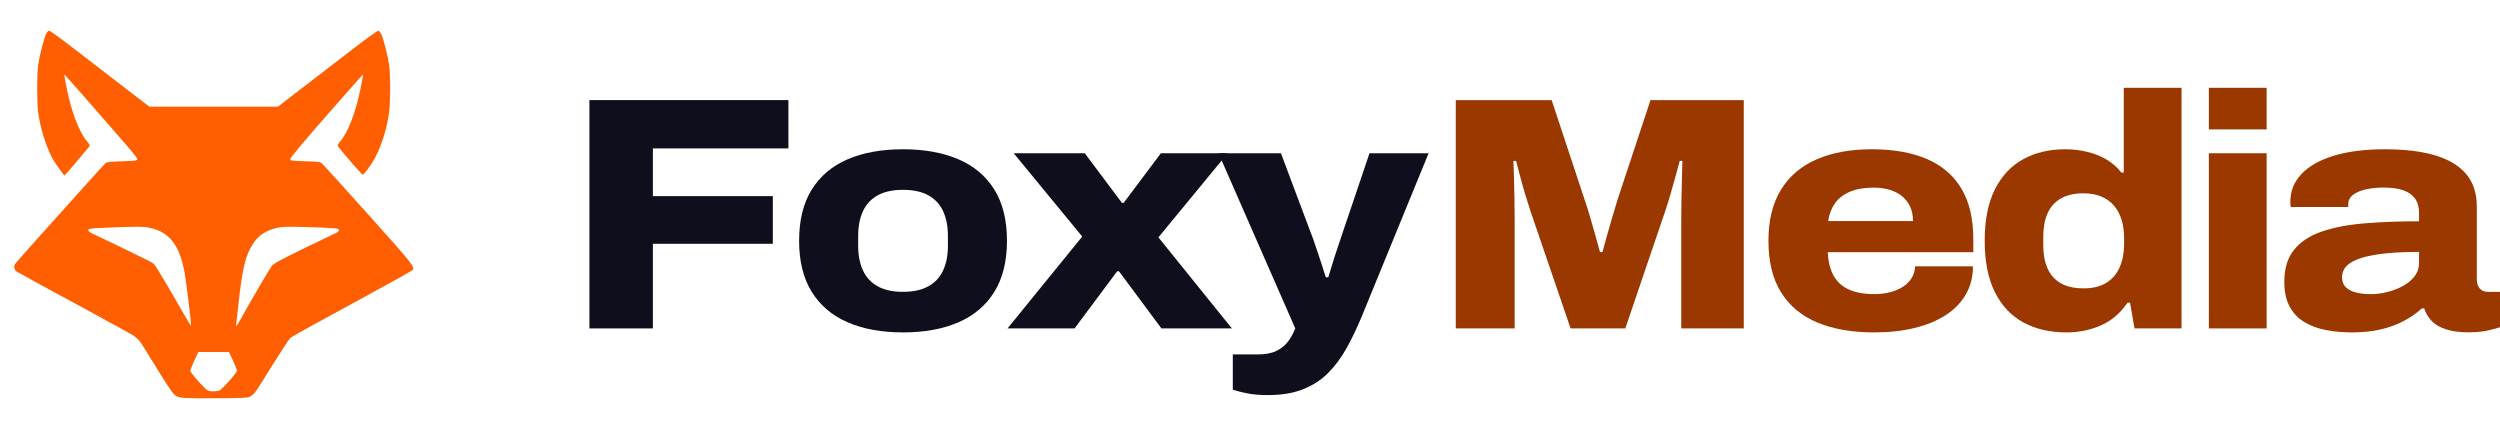
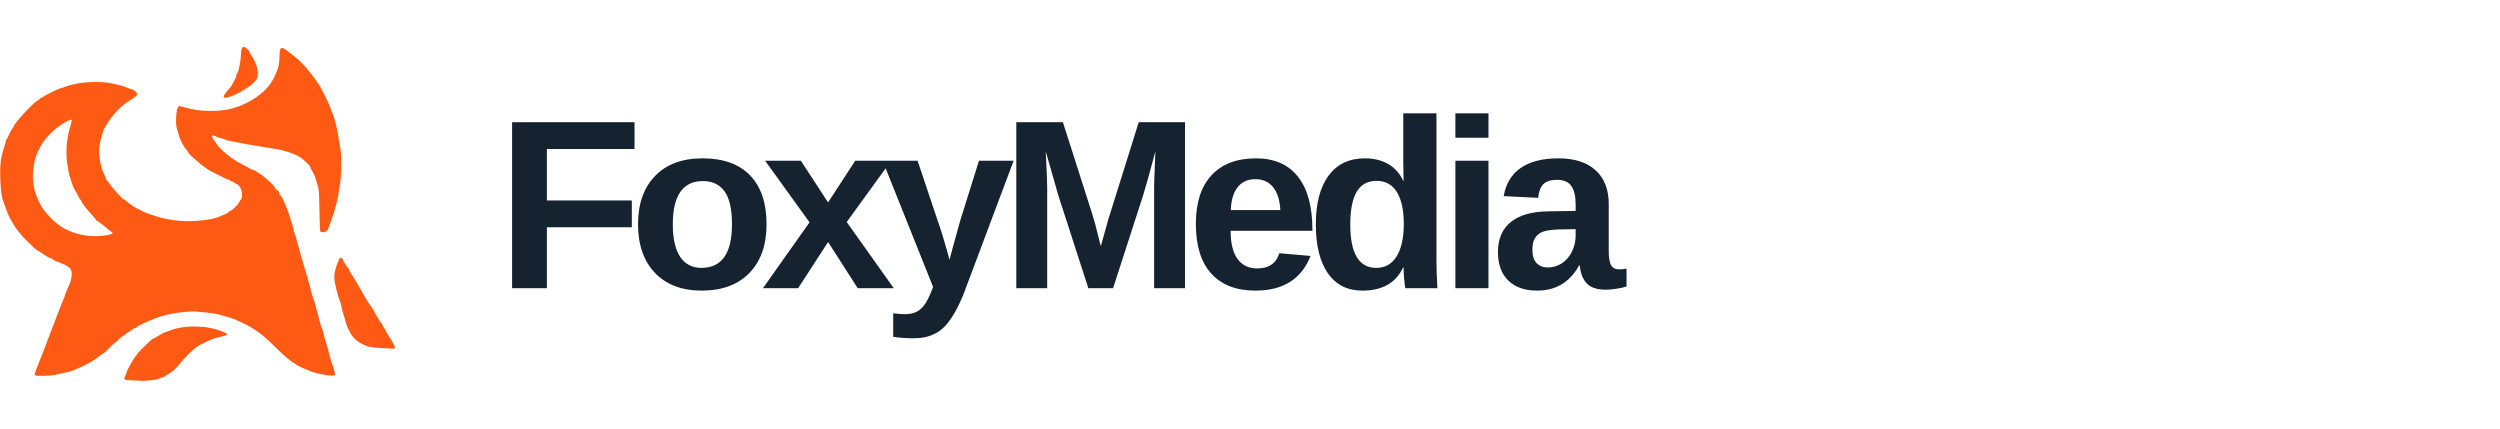
- <svg xmlns="http://www.w3.org/2000/svg" viewBox="0 0 373 64" width="373" height="64" role="img">
-   <g transform="translate(0 0) scale(1)">
-     <path fill-rule="evenodd" fill="#FF5F00" d="M37.31 59.17C37.54 59.04 37.87 58.77 38.05 58.55C38.23 58.34 39.42 56.47 40.70 54.39C41.99 52.32 43.18 50.51 43.37 50.38C43.71 50.13 47.51 48.02 49.85 46.77C50.58 46.38 51.97 45.63 52.92 45.10C53.88 44.57 55.14 43.88 55.73 43.56C57.92 42.38 61.34 40.47 61.51 40.33C62.00 39.92 61.70 39.54 55.04 32.11C51.43 28.09 48.31 24.64 48.11 24.46C47.77 24.14 47.68 24.12 45.53 24.06C43.38 23.99 43.30 23.98 43.31 23.71C43.31 23.54 45.43 21.01 48.71 17.26C51.68 13.87 54.12 11.12 54.15 11.14C54.18 11.17 54.02 12.09 53.80 13.19C53.11 16.68 51.93 19.74 50.76 21.10C50.35 21.59 50.31 21.69 50.47 21.89C51.51 23.23 53.99 26.06 54.11 26.06C54.30 26.06 55.33 24.68 55.90 23.66C56.87 21.92 57.75 19.12 58.06 16.74C58.26 15.27 58.26 11.17 58.07 9.76C57.88 8.40 57.23 5.83 56.90 5.12C56.77 4.85 56.57 4.60 56.46 4.58C56.35 4.56 54.84 5.63 53.12 6.95C51.39 8.28 48.79 10.28 47.33 11.40C45.87 12.52 43.96 13.99 43.08 14.67L41.49 15.91L31.89 15.91L22.28 15.91L21.62 15.41C20.71 14.71 13.75 9.36 10.33 6.72C8.78 5.52 7.42 4.56 7.30 4.58C7.19 4.60 6.99 4.84 6.86 5.10C6.53 5.82 5.86 8.46 5.69 9.73C5.50 11.15 5.50 15.32 5.69 16.74C6.00 19.03 6.77 21.57 7.74 23.48C8.04 24.08 9.52 26.19 9.63 26.19C9.68 26.19 12.81 22.50 13.29 21.89C13.44 21.69 13.41 21.59 12.99 21.10C11.83 19.75 10.66 16.71 9.96 13.21C9.73 12.10 9.57 11.18 9.60 11.15C9.63 11.12 10.61 12.20 11.78 13.54C19.67 22.54 20.53 23.55 20.49 23.76C20.46 23.96 20.18 24.00 18.23 24.06C16.54 24.11 15.96 24.17 15.77 24.32C15.64 24.43 14.45 25.73 13.13 27.20C11.81 28.67 10.30 30.35 9.77 30.94C5.86 35.26 2.42 39.14 2.25 39.39C2.00 39.77 2.12 40.29 2.52 40.54C2.88 40.76 6.60 42.79 8.96 44.07C9.92 44.58 10.97 45.15 11.30 45.33C13.25 46.41 17.40 48.68 18.32 49.17C20.40 50.29 20.59 50.45 21.37 51.69C21.76 52.33 22.86 54.08 23.79 55.59C25.52 58.38 25.86 58.84 26.33 59.10C26.90 59.41 27.56 59.44 32.14 59.42C36.34 59.40 36.94 59.37 37.31 59.17ZM30.62 57.96C29.62 57.00 28.40 55.55 28.40 55.32C28.40 55.18 28.67 54.50 29.00 53.79L29.59 52.52L31.88 52.52L34.16 52.52L34.76 53.79C35.08 54.50 35.35 55.18 35.35 55.31C35.35 55.62 33.13 58.12 32.71 58.28C32.54 58.34 32.10 58.39 31.73 58.39C31.17 58.39 31.01 58.33 30.62 57.96ZM27.67 47.27C24.95 42.51 23.23 39.63 22.97 39.40C22.84 39.27 22.34 38.98 21.87 38.75C19.95 37.80 14.69 35.26 13.96 34.93C13.43 34.69 13.17 34.50 13.17 34.34C13.17 34.14 13.36 34.10 14.54 34.03C15.29 33.98 17.14 33.91 18.65 33.87C20.83 33.80 21.58 33.83 22.34 33.99C23.61 34.26 24.56 34.76 25.36 35.57C26.37 36.62 27.00 38.02 27.47 40.29C27.72 41.47 28.59 48.50 28.50 48.59C28.47 48.62 28.10 48.02 27.67 47.27ZM35.27 48.07C35.32 47.76 35.44 46.66 35.55 45.63C36.15 40.05 36.60 38.15 37.74 36.39C38.58 35.09 39.70 34.35 41.38 33.99C42.19 33.82 42.90 33.80 45.37 33.87C47.03 33.91 48.87 33.99 49.48 34.03C50.41 34.10 50.58 34.15 50.58 34.35C50.58 34.50 50.36 34.68 49.95 34.85C49.60 35.00 47.41 36.06 45.09 37.19C41.69 38.85 40.80 39.34 40.53 39.71C40.16 40.19 37.56 44.65 35.72 47.94C35.51 48.33 35.30 48.64 35.26 48.64C35.22 48.64 35.22 48.39 35.27 48.07Z" />
+ <svg xmlns="http://www.w3.org/2000/svg" viewBox="0 0 373 64" width="373" height="64" role="img" aria-label="FoxyMedia">
+   <g transform="translate(0,7) scale(0.1152)">
+     <path fill="#FF5A14" fill-rule="evenodd" d="M181.7 432.4C181.6 432.2 177.0 432.0 171.6 431.9C160.6 431.6 159.4 430.8 162.3 425.8C163.2 424.1 164.0 422.3 164.0 421.6C164.0 419.2 174.4 400.9 176.2 400.2C176.7 400.0 177.0 399.3 177.0 398.6C177.0 397.3 196.7 378.0 198.0 378.0C198.4 378.0 201.8 376.2 205.4 374.0C209.0 371.8 212.3 370.0 212.7 370.0C213.0 370.0 216.2 368.9 219.6 367.5C239.0 359.7 269.1 360.4 288.5 368.9C289.6 369.4 291.3 370.1 292.2 370.4C295.7 371.5 294.0 373.6 288.8 374.7C276.9 377.1 270.2 379.8 257.1 387.1C251.6 390.1 239.0 402.3 232.0 411.4C228.3 416.1 224.3 419.7 219.1 423.1C215.0 425.8 211.0 428.0 210.3 428.0C209.5 428.0 207.9 428.6 206.7 429.4C204.6 430.8 197.4 431.8 186.7 432.4C184.1 432.5 181.9 432.5 181.7 432.4ZM45.0 424.2C45.0 423.3 46.1 419.7 47.5 416.3C48.9 412.8 51.2 407.0 52.6 403.3C54.0 399.5 55.8 395.1 56.5 393.5C57.2 391.9 60.4 383.5 63.5 375.0C66.7 366.5 69.8 358.1 70.6 356.5C71.3 354.9 72.8 350.8 74.0 347.5C75.2 344.2 76.8 340.1 77.5 338.5C78.2 336.9 79.6 333.5 80.5 331.0C81.4 328.5 82.6 325.7 83.1 324.8C83.6 323.8 84.0 322.5 84.0 322.0C84.0 321.4 84.8 319.0 85.9 316.7C86.9 314.4 88.7 310.2 90.0 307.5C91.2 304.8 92.4 300.0 92.7 296.9C93.5 288.5 91.6 285.6 82.4 281.4C78.3 279.5 74.2 278.0 73.4 278.0C72.6 278.0 71.0 277.1 69.8 276.0C68.6 274.9 66.9 274.0 66.0 274.0C65.1 274.0 61.1 271.8 57.1 269.0C53.1 266.2 49.5 264.0 49.1 264.0C48.2 264.0 43.3 259.6 33.7 250.2C21.8 238.5 11.4 222.0 6.9 207.3C5.8 203.6 4.4 199.7 3.9 198.7C0.8 192.9 -0.9 160.4 1.1 147.0C1.8 142.3 3.6 134.8 5.2 130.3C6.7 125.7 8.0 121.3 8.0 120.5C8.0 119.7 8.3 119.0 8.8 119.0C9.2 119.0 10.4 116.9 11.4 114.2C12.4 111.6 14.4 108.1 15.6 106.3C16.9 104.6 18.0 102.9 18.0 102.6C18.0 99.1 46.3 69.0 49.5 69.0C50.3 69.0 51.0 68.5 51.0 68.0C51.0 67.4 51.8 66.6 52.8 66.3C53.7 65.9 56.8 64.2 59.5 62.5C64.5 59.4 78.4 53.0 80.2 53.0C80.8 53.0 82.6 52.4 84.3 51.6C86.1 50.8 92.0 49.1 97.5 47.9C110.3 44.9 134.4 44.7 145.5 47.4C149.3 48.3 154.4 49.5 156.7 50.0C159.1 50.5 162.8 51.8 165.2 53.0C167.5 54.1 170.1 55.0 171.0 55.0C173.4 55.0 178.2 59.7 177.8 61.7C177.6 62.6 175.0 64.9 171.9 66.9C168.8 68.9 164.5 71.7 162.4 73.1C157.9 76.1 148.6 85.5 143.7 92.0C140.4 96.3 133.3 108.2 133.7 108.7C133.8 108.9 133.3 110.4 132.6 112.2C131.8 114.0 130.4 119.7 129.4 124.8C127.9 132.5 127.8 135.3 128.7 141.8C130.3 153.1 131.8 158.9 134.6 164.1C135.9 166.7 137.0 169.5 137.0 170.3C137.0 171.1 137.4 172.0 137.8 172.2C138.3 172.3 139.7 174.1 141.1 176.1C146.6 184.2 159.2 198.0 161.2 198.0C161.6 198.0 162.5 198.6 163.2 199.2C166.7 202.5 173.0 207.0 176.1 208.4C178.0 209.3 181.4 211.1 183.8 212.4C186.2 213.8 190.6 215.6 193.6 216.5C196.6 217.4 200.3 218.6 201.8 219.2C207.2 221.5 220.7 224.1 232.1 225.2C250.2 226.9 276.6 224.0 285.5 219.2C286.6 218.7 289.4 217.4 291.8 216.5C294.1 215.5 296.0 214.3 296.0 213.9C296.0 213.5 296.9 212.8 298.0 212.5C300.6 211.7 309.0 203.8 309.0 202.2C309.0 201.5 309.5 201.0 310.1 201.0C310.6 201.0 310.9 200.6 310.5 200.1C310.2 199.5 310.7 198.7 311.6 198.2C314.4 196.6 314.0 186.4 311.0 181.8C309.6 179.7 308.0 178.0 307.4 178.0C306.8 178.0 305.1 177.1 303.7 176.0C302.3 174.9 300.5 174.0 299.6 174.0C298.7 174.0 298.0 173.6 298.0 173.0C298.0 172.4 297.3 172.0 296.5 172.0C295.7 172.0 294.2 171.6 293.2 171.1C292.3 170.5 290.1 169.5 288.5 168.7C280.2 164.7 278.4 163.8 277.0 163.0C276.2 162.5 273.9 161.3 272.0 160.3C264.5 156.6 243.1 138.2 243.0 135.4C243.0 134.8 241.9 133.3 240.6 132.1C237.9 129.5 232.9 119.6 231.2 113.2C230.5 110.9 229.5 107.3 228.9 105.1C227.2 99.4 228.1 82.0 230.3 78.7C231.8 76.4 232.3 76.2 235.2 77.2C248.1 81.2 259.6 83.0 273.0 82.9C291.3 82.9 304.7 79.9 319.6 72.4C337.4 63.4 349.2 52.2 355.8 38.0C360.6 27.7 362.0 21.9 362.0 11.9C362.0 -0.4 363.9 -1.3 373.7 6.3C384.0 14.3 385.8 15.8 390.0 20.0C398.1 28.0 408.9 41.8 414.4 51.0C418.1 57.4 428.0 77.7 428.0 79.2C428.0 79.8 428.9 82.2 430.0 84.5C433.4 91.5 437.0 106.1 439.0 121.0C439.7 125.7 440.6 131.4 441.1 133.7C442.5 140.1 442.2 166.4 440.5 176.5C439.8 181.4 438.6 188.7 438.0 192.5C436.7 200.8 432.0 217.4 429.0 224.5C428.5 225.6 427.5 228.7 426.6 231.4C424.5 237.9 422.5 240.0 418.4 240.0C415.7 240.0 414.9 239.5 414.6 237.8C414.3 236.5 413.9 224.2 413.7 210.5C413.3 187.3 413.1 184.9 410.7 177.0C407.6 166.3 407.2 165.3 404.3 160.8C403.0 158.7 402.0 156.4 402.0 155.7C402.0 154.4 395.4 147.8 390.4 144.0C383.7 139.0 368.1 133.6 355.5 131.9C351.6 131.4 345.1 130.3 341.0 129.6C336.9 128.8 329.9 127.6 325.5 127.0C321.1 126.3 313.2 124.9 308.0 123.8C302.8 122.7 297.0 121.5 295.2 121.3C293.4 121.0 291.7 120.4 291.4 119.9C291.1 119.4 290.1 119.0 289.1 119.0C288.2 119.0 284.6 117.9 281.2 116.6L275.0 114.1L275.0 116.5C275.0 117.7 275.7 119.3 276.6 120.1C277.4 120.8 278.8 122.7 279.7 124.4C281.9 128.9 293.2 139.5 300.3 143.9C302.4 145.2 304.6 146.7 305.3 147.3C305.9 148.0 310.1 150.3 314.5 152.5C318.9 154.7 323.1 157.1 323.8 157.7C324.5 158.4 325.8 159.0 326.6 159.0C331.8 159.0 354.8 177.6 356.6 183.2C356.9 184.2 357.6 185.0 358.2 185.0C359.7 185.0 361.9 188.1 362.0 190.2C362.0 191.2 362.4 192.0 362.8 192.0C364.6 192.0 372.4 209.5 375.5 220.5C376.4 223.8 378.0 228.8 379.0 231.6C380.1 234.5 380.7 237.0 380.4 237.3C380.1 237.6 380.3 238.6 380.8 239.7C381.4 240.7 382.6 244.2 383.5 247.5C384.4 250.8 386.0 256.6 387.1 260.5C388.2 264.4 389.6 269.3 390.2 271.5C391.5 276.4 394.3 285.7 396.5 293.0C397.5 296.0 399.3 302.8 400.7 308.0C404.2 321.6 404.6 323.0 406.5 328.0C407.5 330.5 408.6 334.1 409.0 336.0C409.4 337.9 410.5 342.2 411.5 345.5C412.4 348.8 413.6 353.5 414.2 356.0C414.7 358.5 416.0 362.4 417.1 364.7C418.1 367.1 419.0 369.8 419.0 370.7C419.0 371.7 419.7 374.5 420.5 377.0C422.7 384.0 427.8 402.1 428.6 406.0C428.9 407.9 429.7 410.0 430.2 410.7C430.7 411.4 431.7 414.3 432.4 417.2C433.1 420.1 433.9 423.2 434.1 424.0C435.1 427.8 411.2 424.3 399.5 419.0C397.3 418.0 392.7 416.0 389.2 414.5C385.8 413.0 383.0 411.3 383.0 410.9C383.0 410.4 382.5 410.0 381.9 410.0C379.9 410.0 367.7 399.9 357.4 389.6C345.3 377.6 338.7 371.9 332.3 367.8C329.6 366.1 326.4 364.0 325.0 363.1C323.6 362.1 318.9 359.7 314.5 357.6C304.2 352.8 303.2 352.3 299.0 351.1C297.1 350.5 291.7 348.9 287.2 347.5C281.9 345.9 274.1 344.6 266.2 343.9C259.2 343.4 253.0 342.7 252.3 342.5C251.6 342.3 244.4 342.7 236.3 343.5C216.4 345.5 200.7 350.4 178.9 361.5C177.9 362.0 177.0 362.8 177.0 363.2C177.0 363.7 176.2 364.0 175.2 364.0C174.2 364.0 171.9 365.3 170.0 367.0C168.1 368.6 165.9 369.9 165.2 370.0C164.6 370.0 164.0 370.4 164.0 371.0C164.0 371.5 162.4 372.6 160.5 373.6C158.6 374.5 155.5 377.0 153.5 379.1C151.6 381.2 149.7 383.0 149.2 383.0C148.8 383.0 145.3 386.1 141.5 390.0C137.7 393.9 134.2 397.0 133.7 397.0C133.2 397.0 131.3 398.2 129.5 399.8C127.8 401.3 125.5 403.1 124.4 403.7C123.4 404.4 120.9 406.0 119.0 407.2C115.7 409.4 105.9 414.4 101.5 416.1C100.4 416.5 97.7 417.7 95.5 418.6C91.6 420.2 88.3 421.1 79.0 423.0C76.5 423.6 72.5 424.4 70.0 425.0C67.5 425.5 60.9 425.9 55.2 426.0C46.1 426.0 45.0 425.8 45.0 424.2ZM494.0 390.0C478.8 389.1 475.7 388.4 468.3 384.4C462.1 381.0 457.0 376.3 454.5 371.9C451.2 366.0 448.2 359.2 447.6 356.0C447.2 354.1 446.0 350.0 445.0 347.0C444.0 344.0 442.8 339.7 442.5 337.5C442.1 335.3 441.5 332.6 441.0 331.5C437.4 322.6 433.0 304.9 433.0 298.9C433.0 293.7 434.5 286.4 436.5 281.5C437.2 279.9 438.3 277.3 438.9 275.8C439.5 274.2 440.3 273.0 440.7 273.0C442.2 273.0 444.1 274.7 444.4 276.1C444.6 277.7 450.1 286.3 451.2 286.8C451.7 287.0 452.0 287.7 452.0 288.3C452.0 289.0 453.5 291.8 455.3 294.5C457.2 297.3 459.7 301.5 461.1 304.0C462.4 306.5 463.7 308.7 464.0 309.0C464.7 309.7 466.5 312.8 469.8 319.0C473.0 324.9 478.7 333.9 481.9 338.1C483.0 339.5 484.5 342.0 485.2 343.6C485.9 345.2 486.7 346.7 487.0 347.0C487.3 347.3 488.6 349.5 489.9 352.0C491.3 354.5 492.9 356.9 493.7 357.3C494.4 357.7 495.0 358.7 495.0 359.5C495.0 360.2 496.1 362.1 497.3 363.7C498.6 365.2 500.0 367.7 500.4 369.2C500.7 370.8 501.5 372.0 502.0 372.0C502.6 372.0 503.0 372.5 503.0 373.2C503.0 373.8 503.6 375.1 504.4 375.9C507.0 378.8 512.1 389.0 511.5 390.0C511.2 390.6 509.7 390.9 508.2 390.8C506.7 390.7 500.3 390.4 494.0 390.0ZM137.9 243.9C145.2 242.7 147.4 241.4 144.9 240.0C144.0 239.4 139.5 235.9 134.9 232.0C130.3 228.2 125.9 225.0 125.2 225.0C124.6 225.0 124.0 224.5 124.0 223.9C124.0 223.4 122.2 221.0 120.1 218.7C112.3 210.4 105.0 200.9 105.0 199.1C105.0 198.5 104.7 198.0 104.2 198.0C103.8 198.0 102.2 195.2 100.5 191.7C98.8 188.3 97.0 185.0 96.4 184.3C94.7 182.5 89.1 165.0 88.4 159.5C88.1 156.7 87.5 152.7 87.0 150.5C85.8 145.2 85.8 128.8 87.0 121.9C87.5 118.9 88.1 114.8 88.5 112.7C88.8 110.6 89.9 106.3 91.0 103.0C93.6 95.3 93.6 93.7 90.9 94.5C83.8 96.8 68.8 107.5 63.8 113.8C62.2 115.8 60.3 118.0 59.6 118.5C57.7 119.9 51.6 129.7 49.3 135.0C42.6 149.8 40.8 167.9 44.3 183.5C46.2 192.1 51.4 203.9 56.2 210.4C59.3 214.7 68.7 225.0 69.5 225.0C69.7 225.0 71.8 226.8 74.2 229.0C76.6 231.2 80.1 233.7 82.0 234.6C83.9 235.4 87.5 237.1 90.0 238.3C103.5 244.5 121.5 246.7 137.9 243.9ZM289.6 64.5C289.2 63.3 294.7 55.6 297.9 53.0C298.2 52.7 299.1 51.4 299.9 50.1C305.1 40.8 306.0 38.9 306.0 37.3C306.0 36.2 306.5 34.9 307.0 34.4C309.0 32.4 311.8 18.8 312.1 9.5C312.3 2.7 313.3 -0.0 315.7 0.0C317.5 0.0 323.0 4.8 323.0 6.3C323.0 6.8 324.5 9.5 326.4 12.3C334.5 24.5 336.3 38.2 330.6 44.2C325.4 49.6 322.4 51.8 309.7 59.4C305.8 61.7 294.2 66.0 291.9 66.0C291.0 66.0 290.0 65.3 289.6 64.5Z" />
  </g>
-   <g transform="translate(84.00 49.00) scale(0.049563 -0.049563)" fill="#0E0E1C">
-     <path transform="translate(0.0 0)" d="M79.515 0V687.306H678.552V541.888H270.572V398.222H631.596V254.783H270.572V0Z" />
-     <path transform="translate(671.0 0)" d="M352.474 -12Q256.057 -12 185.957 18.372Q115.856 48.744 77.818 109.995Q39.78 171.246 39.78 263.763Q39.78 357.018 77.818 418.03Q115.856 479.042 185.957 509.174Q256.057 539.306 352.474 539.306Q449.129 539.306 519.252 509.174Q589.376 479.042 627.413 418.03Q665.451 357.018 665.451 263.763Q665.451 171.246 627.413 109.995Q589.376 48.744 519.252 18.372Q449.129 -12 352.474 -12ZM352.474 110.12Q398.814 110.12 428.866 126.816Q458.918 143.511 473.312 174.693Q487.707 205.874 487.707 249.105V278.137Q487.707 321.587 473.312 352.801Q458.918 384.014 428.866 400.6Q398.814 417.186 352.474 417.186Q306.134 417.186 276.224 400.6Q246.314 384.014 231.919 352.801Q217.525 321.587 217.525 278.137V249.105Q217.525 205.874 231.919 174.693Q246.314 143.511 276.224 126.816Q306.134 110.12 352.474 110.12Z" />
-     <path transform="translate(1331.0 0)" d="M7.178 0 232.045 276.549 25.724 527.306H239.64L351.511 378.016H356.904L468.812 527.306H669.789L461.34 274.105L682.535 0H470.4L342.636 172.094H337.243L208.917 0Z" />
-     <path transform="translate(1971.0 0)" d="M150.638 -200.723Q115.372 -200.723 88.567 -195.442Q61.763 -190.161 45.299 -184.367V-78.275H121.104Q155.712 -78.275 177.581 -67.211Q199.45 -56.146 212.482 -38.275Q225.514 -20.404 233.352 0L2.283 527.306H190.146L279.131 290.344Q285.743 274.212 293.978 249.428Q302.214 224.645 310.818 199.113Q319.423 173.581 325.3 153.889H332.827Q336.211 164.797 341.31 182.096Q346.408 199.394 352.904 219.237Q359.4 239.08 365.864 257.917Q372.327 276.753 376.921 291.003L456.807 527.306H634.711L432.385 33.366Q411.56 -16.425 387.918 -59.123Q364.275 -101.822 332.654 -133.729Q301.032 -165.636 256.709 -183.18Q212.386 -200.723 150.638 -200.723Z" />
-   </g>
-   <g transform="translate(213.26 49.00) scale(0.049563 -0.049563)" fill="#9A3800">
-     <path transform="translate(0.0 0)" d="M79.515 0V687.306H368.152L468.172 385.136Q474.348 367.73 482.499 339.898Q490.65 312.066 499.053 282.638Q507.457 253.211 513.643 229.782H521.163Q526.327 249.557 533.982 276.755Q541.637 303.954 550.051 332.84Q558.464 361.727 565.662 384.936L665.682 687.306H946.51V0H758.278V322.759Q758.278 355.23 758.897 390.589Q759.516 425.948 760.493 456.579Q761.471 487.209 761.69 504.464H753.69Q749.445 487.388 741.761 460.078Q734.076 432.767 726.012 404.672Q717.949 376.577 710.971 356.005L589.842 0H425.165L303.534 355.768Q295.855 379.136 287.636 406.556Q279.417 433.977 272.712 460.153Q266.007 486.329 261.053 504.181H253.053Q254.053 483.903 254.813 453.075Q255.573 422.247 256.191 388.309Q256.81 354.372 256.81 322.759V0Z" />
-     <path transform="translate(981.0 0)" d="M357.89 -12Q259.272 -12 187.927 17.37Q116.582 46.739 78.181 107.87Q39.78 169 39.78 263.543Q39.78 356.799 77.69 417.92Q115.6 479.042 185.336 509.174Q255.071 539.306 350.794 539.306Q448.431 539.306 516.769 509.955Q585.108 480.603 620.799 420.626Q656.49 360.649 656.49 268.036V229.45H218.508Q220.162 187.254 235.8 158.967Q251.438 130.68 282.179 116.969Q312.921 103.258 358.395 103.258Q384.132 103.258 406.265 109.038Q428.397 114.819 444.97 125.685Q461.542 136.55 471.005 152.024Q480.467 167.498 481.124 186.866H655.352Q655.352 139.905 634.184 102.821Q613.016 65.736 573.687 40.221Q534.357 14.706 479.601 1.353Q424.846 -12 357.89 -12ZM219.527 323.199H474.937Q474.937 347.758 466.416 366.396Q457.895 385.034 442.137 397.933Q426.38 410.833 404.544 417.322Q382.708 423.811 356.102 423.811Q314.864 423.811 285.874 411.877Q256.884 399.943 240.564 377.457Q224.244 354.972 219.527 323.199Z" />
-     <path transform="translate(1632.0 0)" d="M285.406 -12Q211.854 -12 156.613 17.773Q101.373 47.547 70.576 108.798Q39.78 170.049 39.78 264.063Q39.78 357.997 70.585 418.878Q101.391 479.759 155.956 509.533Q210.521 539.306 281.772 539.306Q315 539.306 346.808 531.902Q378.615 524.498 405.574 508.888Q432.534 493.277 451.131 469.165H458.415V724.306H632.289V0H490.73L477.335 77.392H469.594Q436.943 29.721 389.153 8.86Q341.364 -12 285.406 -12ZM337.618 120.583Q379.222 120.583 406.187 137.451Q433.152 154.319 446.306 184.675Q459.461 215.032 459.461 255.181V270.911Q459.461 301.258 452.04 326.244Q444.619 351.229 429.475 369.042Q414.332 386.855 391.263 396.789Q368.194 406.723 337.18 406.723Q295.301 406.723 268.469 390.907Q241.636 375.091 228.84 346.063Q216.043 317.035 216.043 276.416V250.132Q216.043 209.751 228.949 180.602Q241.855 151.453 268.688 136.018Q295.521 120.583 337.618 120.583Z" />
-     <path transform="translate(2283.0 0)" d="M63.598 599.076V724.306H237.471V599.076ZM63.598 0V527.306H237.471V0Z" />
-     <path transform="translate(2539.0 0)" d="M238.12 -12Q197.708 -12 160.981 -5.105Q124.254 1.79 95.736 18.696Q67.218 35.602 50.947 65.19Q34.675 94.778 34.675 140.142Q34.675 200.094 63.705 236.389Q92.735 272.683 146.542 291.273Q200.349 309.863 274.826 316.182Q349.304 322.5 440.287 322.5V347.747Q440.287 373.918 428.39 390.693Q416.493 407.468 393.085 415.758Q369.677 424.048 333.274 424.048Q304.347 424.048 280.042 418.554Q255.737 413.059 241.468 402.039Q227.199 391.018 227.199 373.707V365.58H54.08Q53.08 369.818 52.97 373.381Q52.86 376.945 52.86 381.876Q52.86 428.966 85.927 464.437Q118.993 499.908 182.797 519.607Q246.601 539.306 338.643 539.306Q424.135 539.306 485.784 521.746Q547.432 504.186 580.796 466.346Q614.16 428.505 614.16 366.396V148.17Q614.16 130.801 622.763 120.46Q631.366 110.12 647.311 110.12H690.604V6.393Q677.952 0.763 650.864 -5.5Q623.775 -11.763 589.746 -11.763Q548.542 -11.763 520.959 -2.595Q493.376 6.572 477.828 22.947Q462.28 39.322 455.914 60.193H448.671Q425 38.663 393.843 22.169Q362.686 5.676 324.019 -3.162Q285.353 -12 238.12 -12ZM294.723 103.099Q318.14 103.099 343.445 109.237Q368.75 115.374 390.791 127.164Q412.833 138.953 426.56 156.634Q440.287 174.314 440.287 197.423V230.363Q363.319 230.363 311.642 222.297Q259.964 214.231 234.221 197.624Q208.478 181.017 208.478 154.346Q208.478 134.643 220.418 123.441Q232.357 112.239 252.135 107.669Q271.914 103.099 294.723 103.099Z" />
-   </g>
+   <text x="74" y="43" font-family="Manrope,Arial,Helvetica,sans-serif" font-size="36" font-weight="800" letter-spacing="-2.2" fill="#152330">FoxyMedia</text>
</svg>
